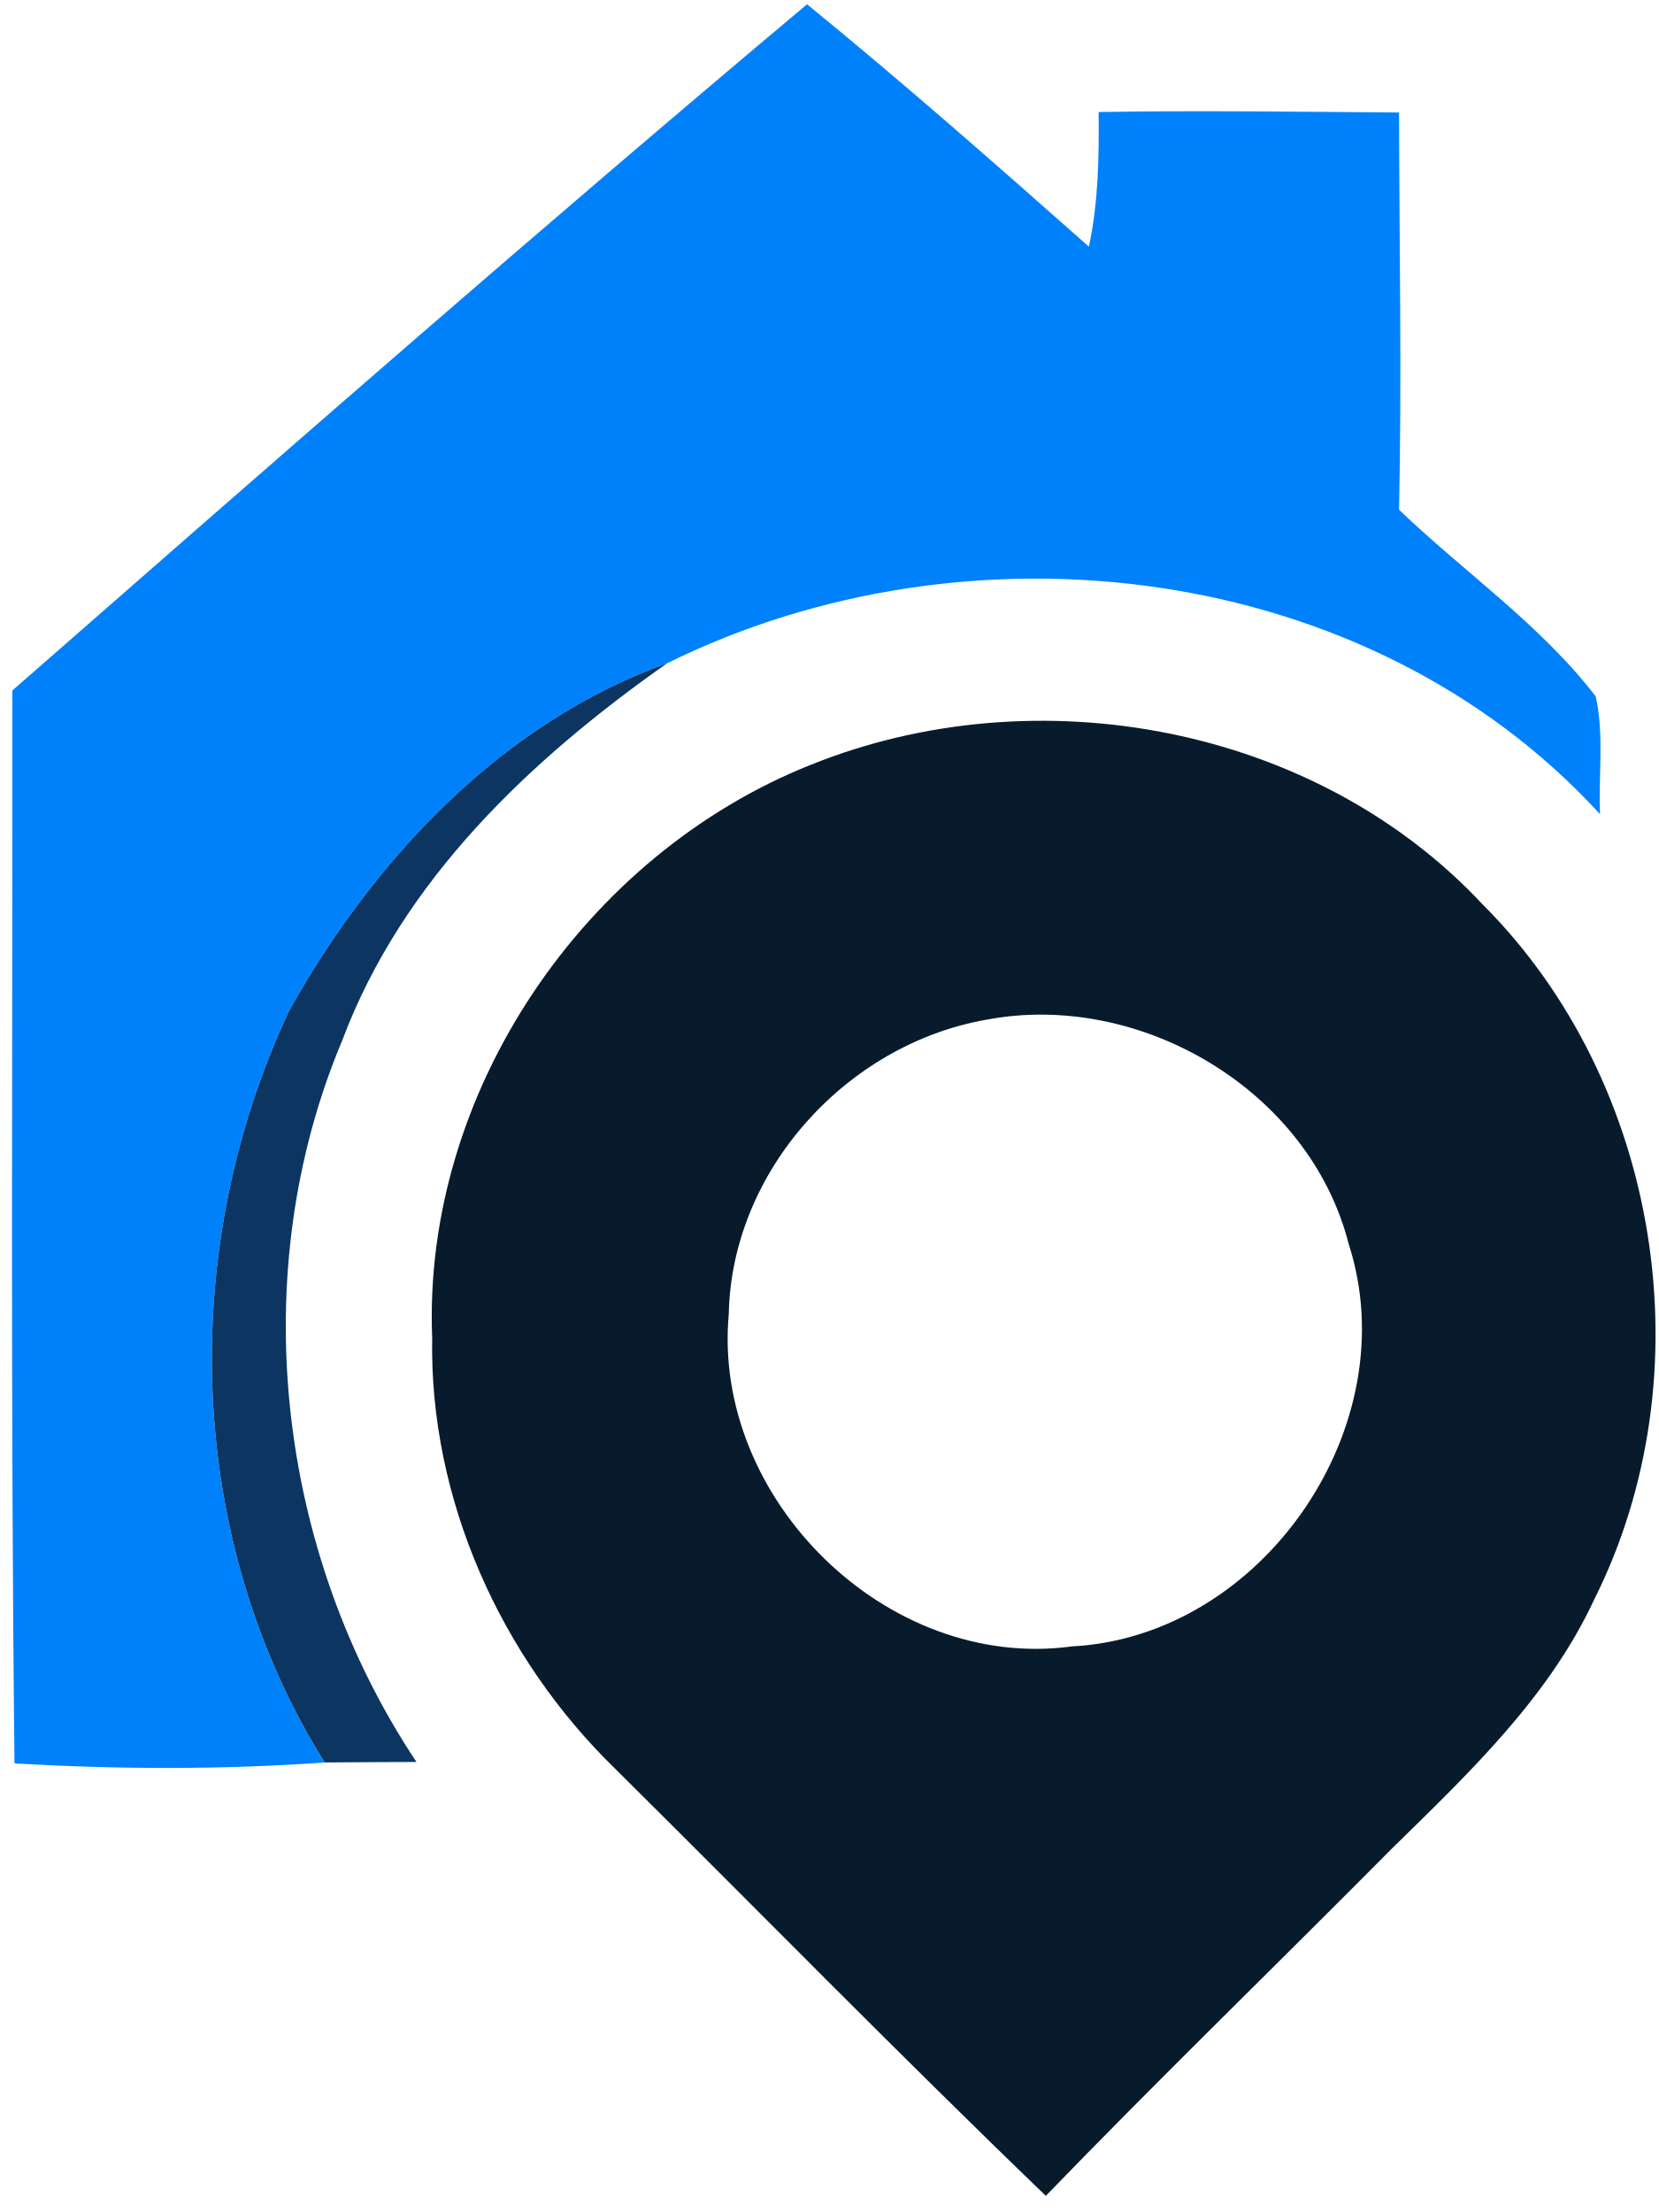
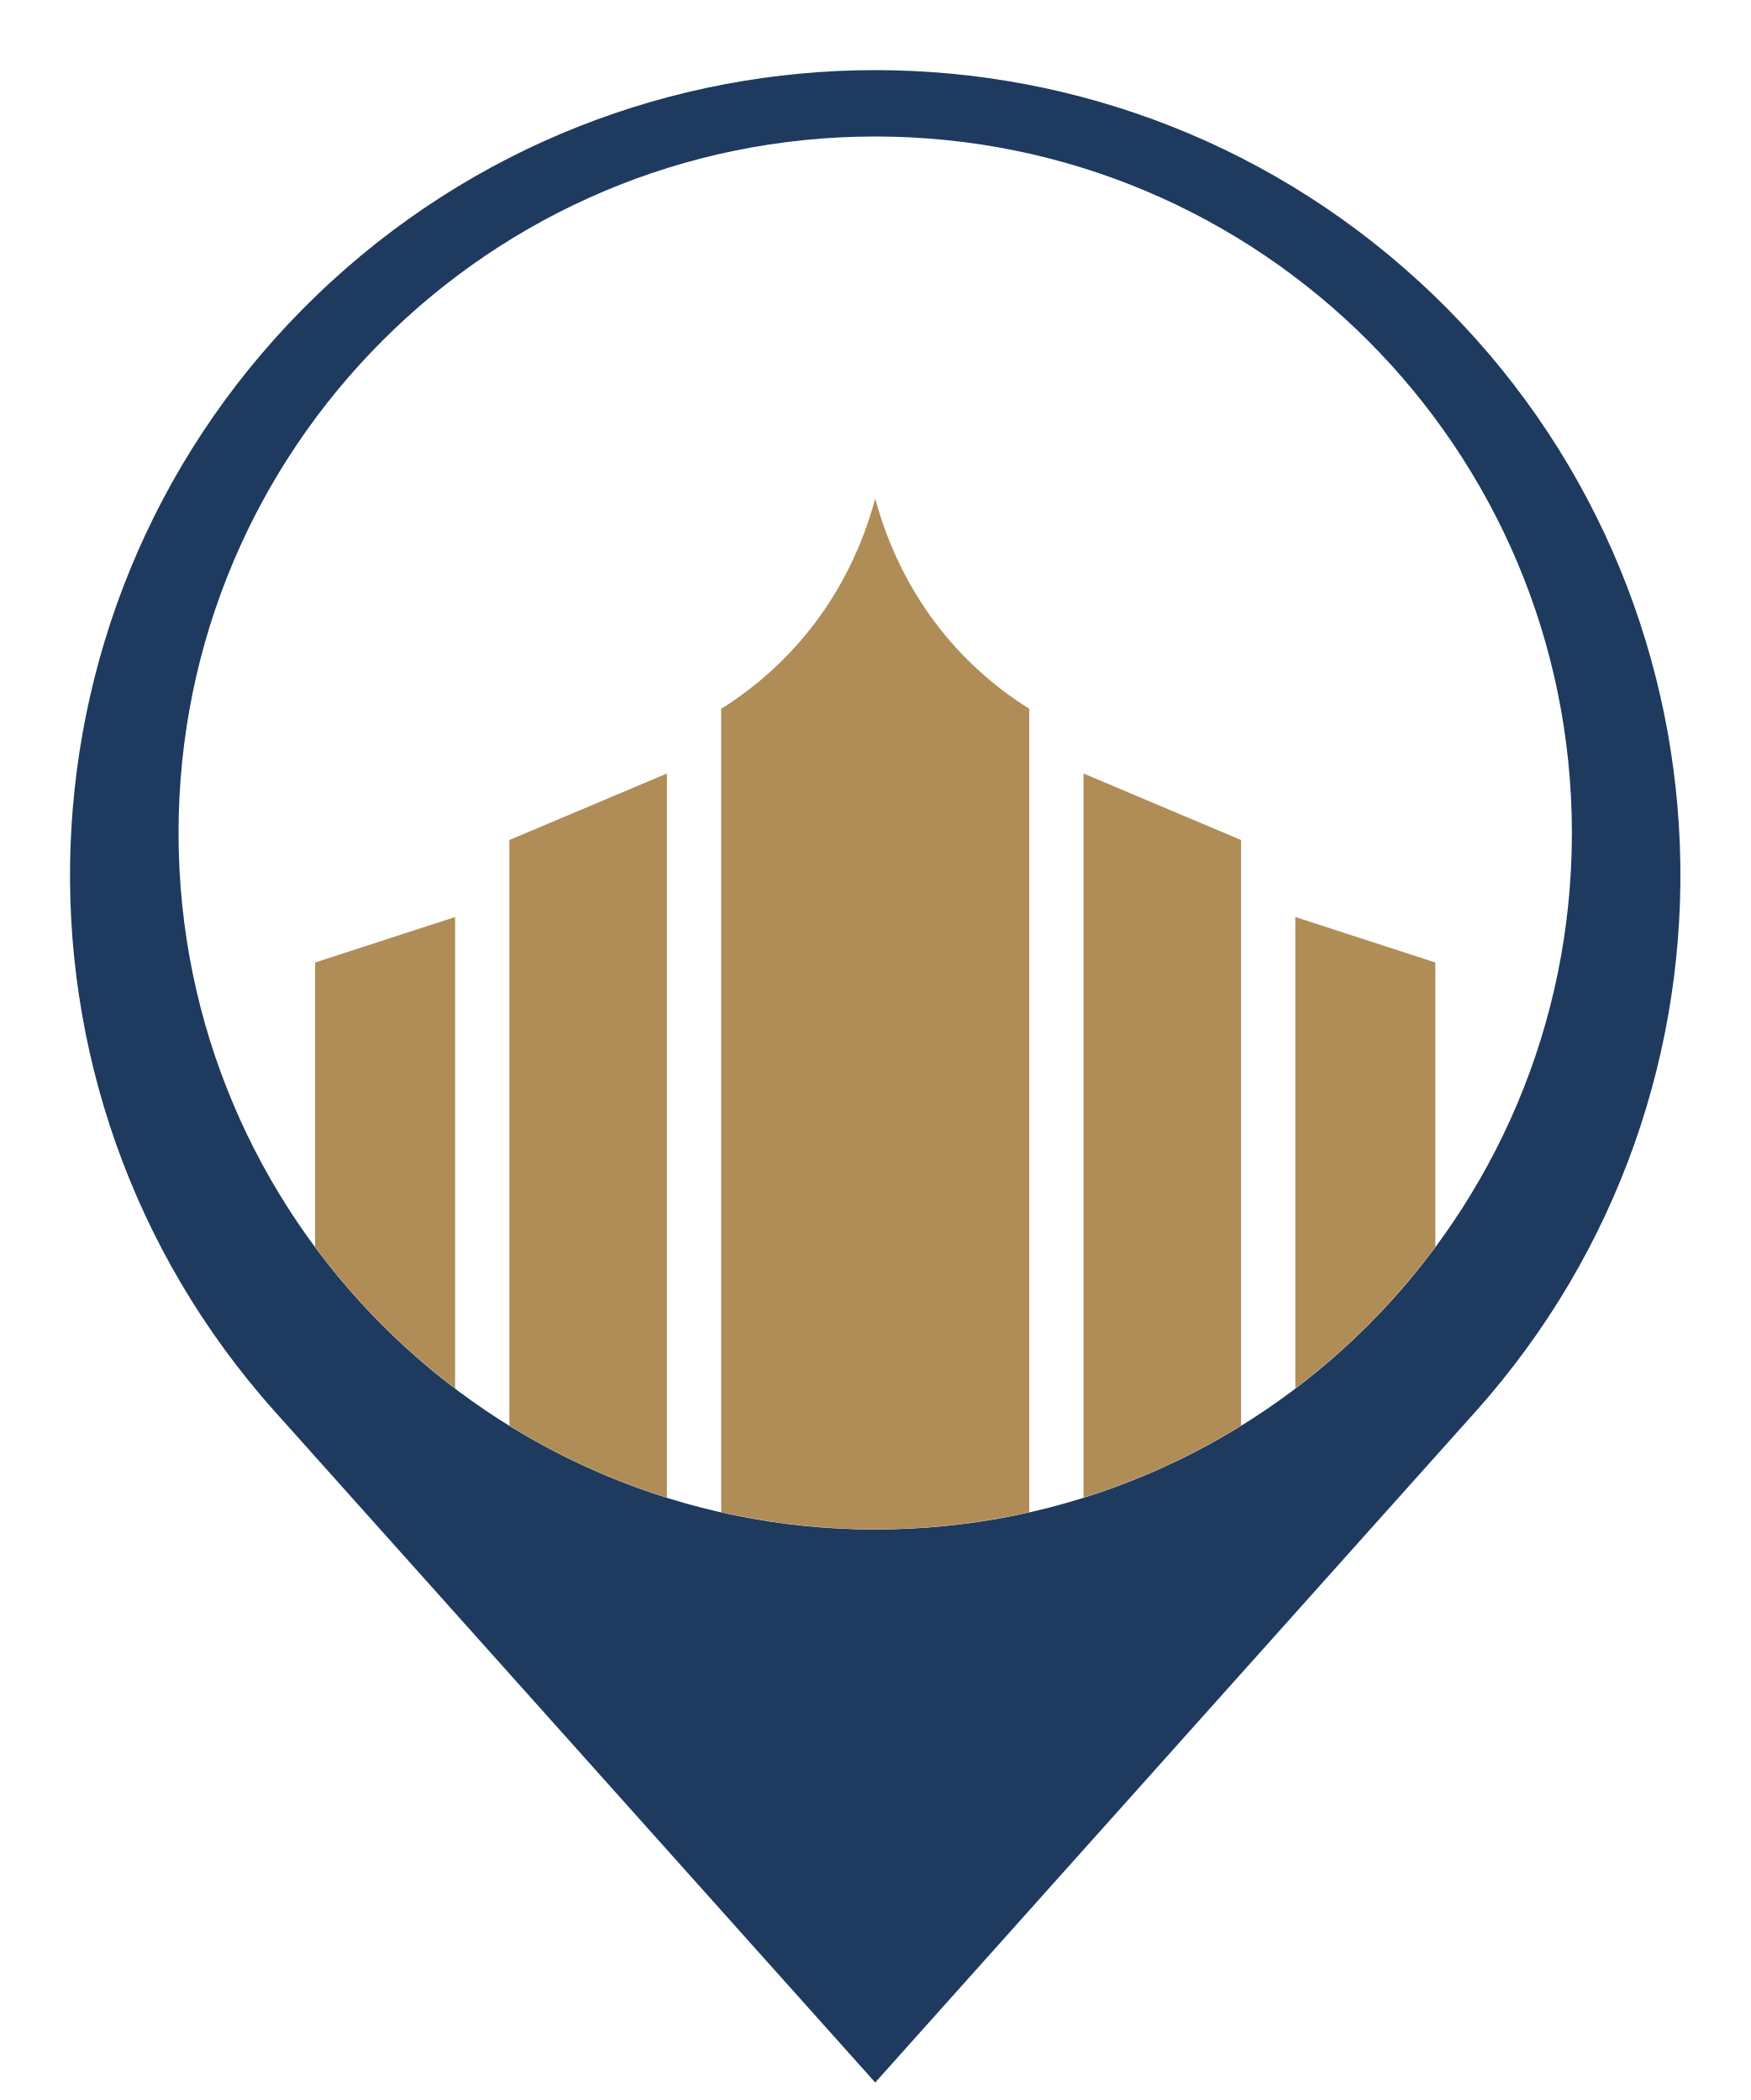
- <svg xmlns="http://www.w3.org/2000/svg" width="150" height="200" viewBox="0 0 150 200" fill="none">
-   <path d="M1.118 62.43C24.925 41.591 48.731 20.731 72.968 0.387C81.656 7.462 90.064 14.882 98.452 22.301C99.312 18.301 99.376 14.194 99.333 10.129C108.387 9.978 117.441 10.107 126.495 10.172C126.516 22.151 126.753 34.129 126.495 46.086C132.387 51.742 139.269 56.452 144.28 62.968C145.054 66.452 144.516 70.064 144.667 73.613C123.72 50.731 87.634 46.452 60.301 59.978C45.333 65.355 33.785 77.699 26.172 91.333C16.064 112.753 16.667 139.075 29.355 159.355C20.021 160.021 10.645 159.978 1.312 159.441C0.946 127.097 1.14 94.753 1.118 62.43Z" fill="#0081FC" />
-   <path d="M26.172 91.333C33.785 77.699 45.334 65.355 60.301 59.978C47.936 68.688 36.387 79.57 30.947 94.064C22.086 115.118 25.032 140.366 37.656 159.312C34.882 159.312 32.108 159.333 29.355 159.355C16.667 139.075 16.065 112.753 26.172 91.333Z" fill="#0C3561" />
-   <path d="M73.334 69.14C93.699 60.946 118.903 65.57 134.043 81.763C150.172 97.871 154.344 124.258 144.151 144.602C140 153.548 132.731 160.387 125.807 167.183C115.42 177.656 104.817 187.935 94.559 198.538C81.398 185.871 68.624 172.817 55.656 159.957C45.269 149.871 38.817 135.548 39.075 120.968C38.194 98.774 52.839 77.29 73.334 69.14ZM89.204 92.194C76.538 94.409 66.151 105.849 65.893 118.817C64.366 135.505 80.194 151.14 96.925 148.86C114.194 147.957 127.269 128.882 121.936 112.452C118.387 98.559 103.097 89.57 89.204 92.194Z" fill="#081B2D" />
+ <svg xmlns="http://www.w3.org/2000/svg" viewBox="0 0 100 120">
+   <defs>
+     <clipPath id="simbolo-claro">
+       <circle cx="50" cy="47.6" r="39.79" />
+     </clipPath>
+   </defs>
+   <path fill="#1E3A5F" fill-rule="evenodd" d="M50 119L84.29 80.67A46 46 0 1 0 15.71 80.67ZM10.2 47.6a39.8 39.8 0 1 0 79.6 0a39.8 39.8 0 1 0 -79.6 0Z" />
+   <path fill="#B08D57" clip-path="url(#simbolo-claro)" d="M18 55L26 52.4V90H18Z M29.1 48L38.1 44.2V90H29.1Z M41.2 40.5C45.2 38 48.5 34 50 28.5C51.5 34 54.8 38 58.8 40.5V90H41.2Z M61.9 44.2L70.9 48V90H61.9Z M74 52.4L82 55V90H74Z" />
</svg>
